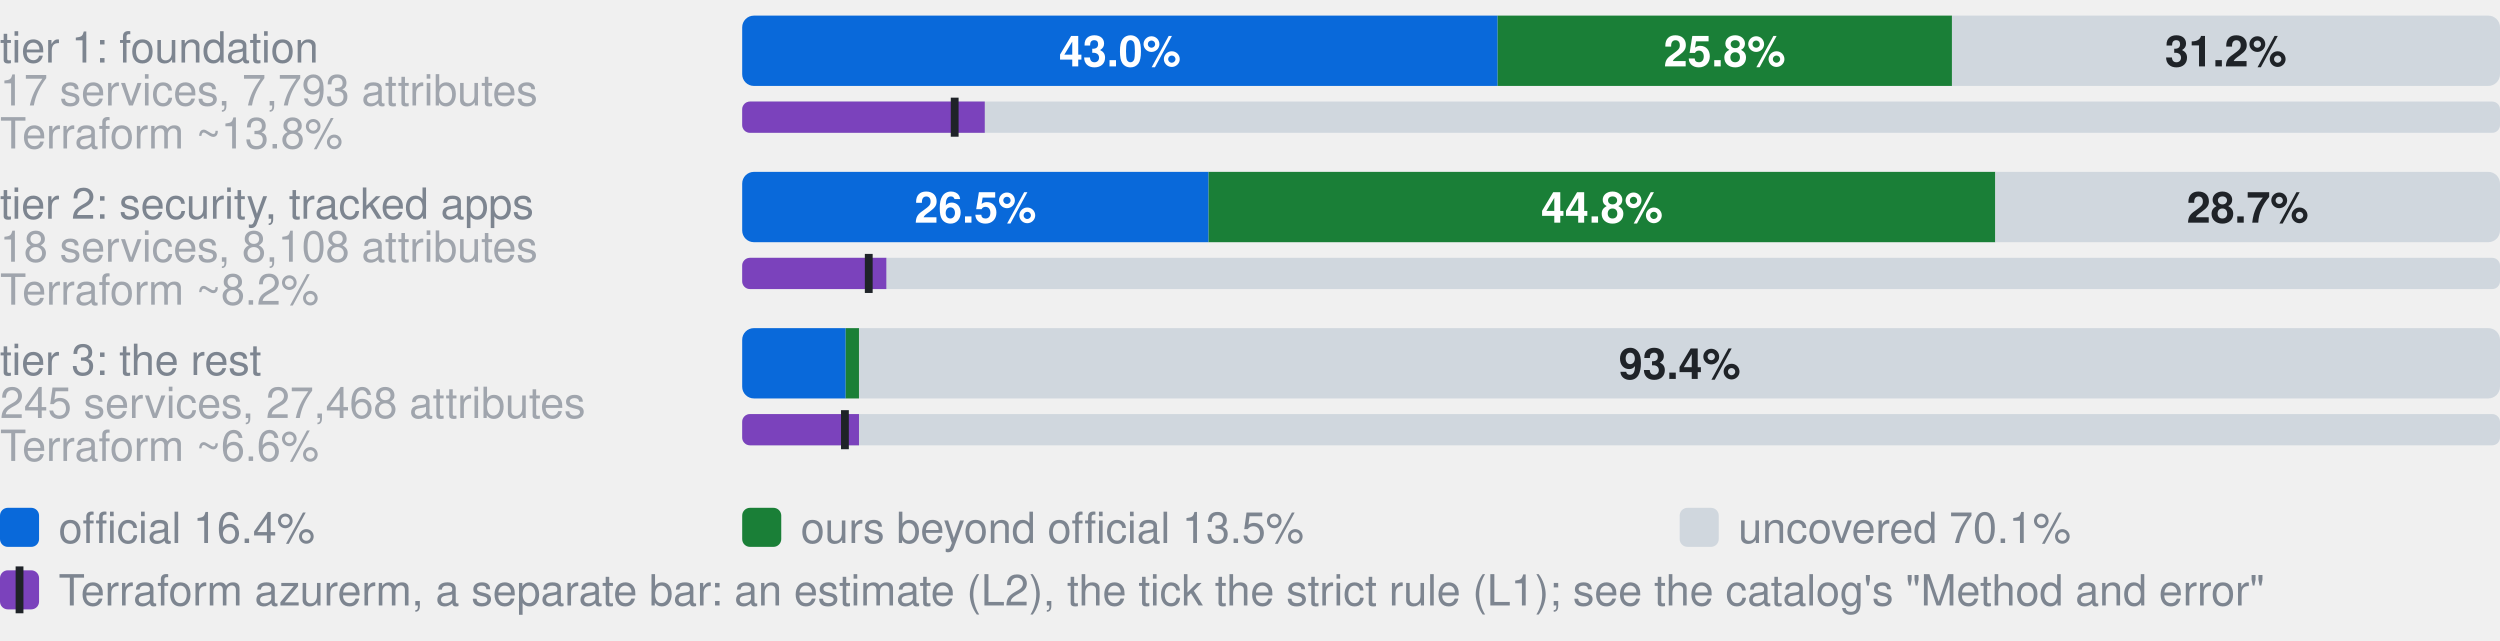
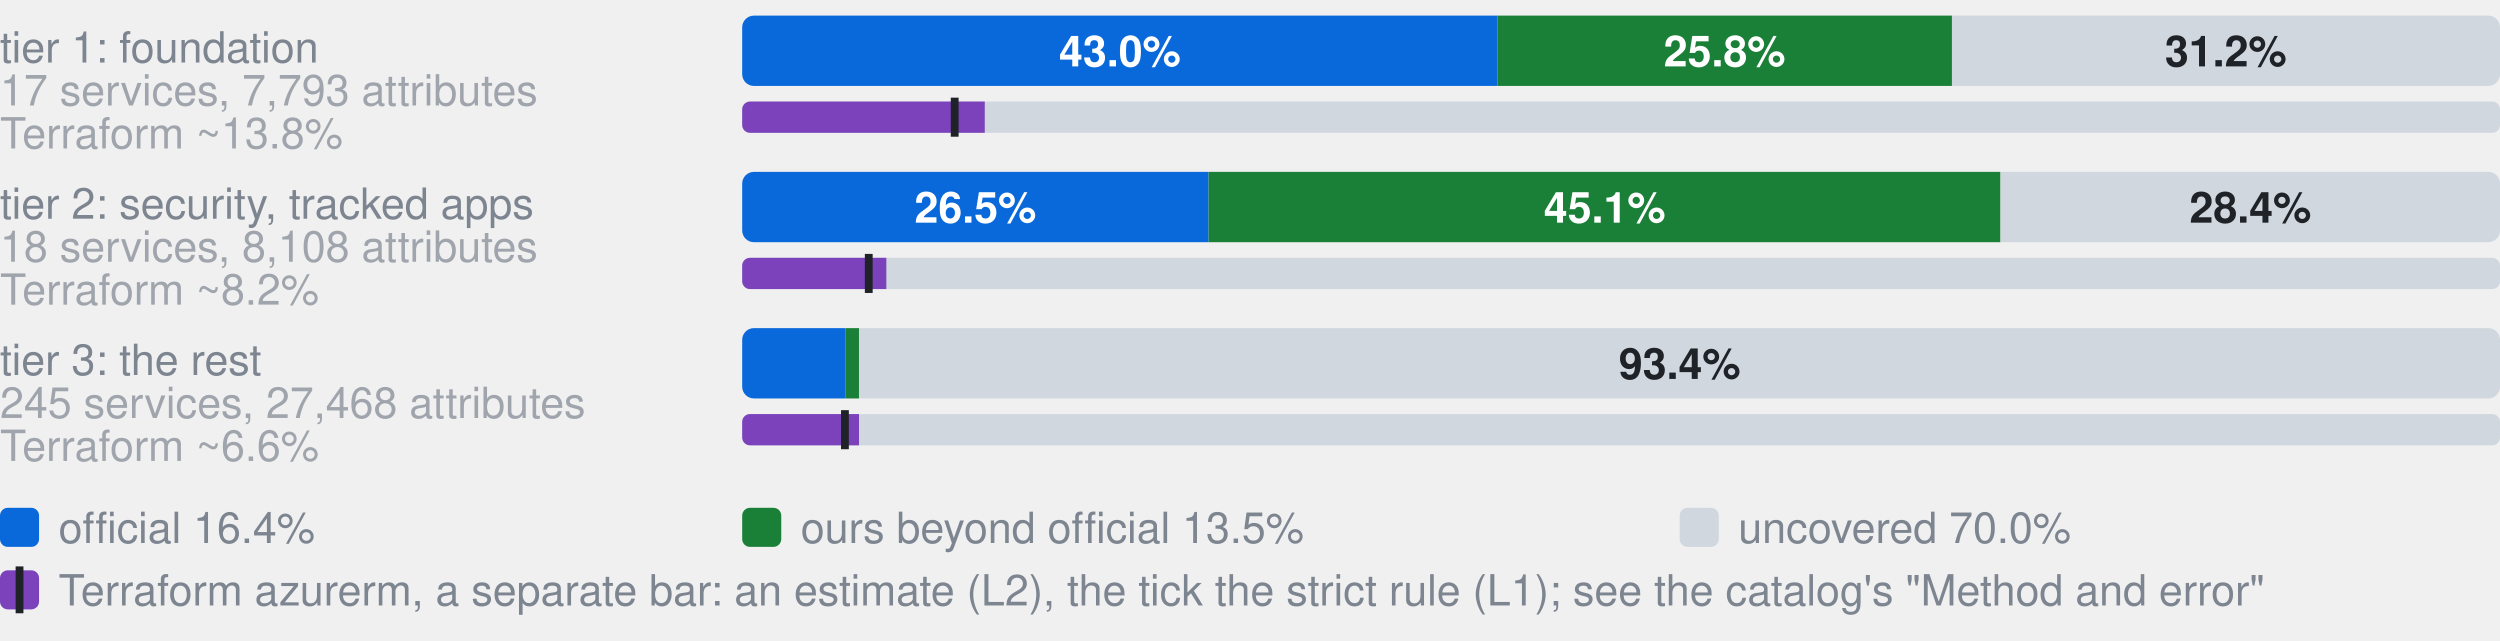
- <svg xmlns="http://www.w3.org/2000/svg" width="640" height="164" viewBox="0 0 640 164" role="img" aria-label="Coverage by tier. tier 1: foundation, 17 services, 7,793 attributes: 43.0% official, 25.8% ours beyond official, 31.2% uncovered, of 7793 attributes; Terraform azurerm, an estimate: 13.8% (L2), 12.1% by the strict rule (L1); tier 2: security, tracked apps, 18 services, 8,108 attributes: 26.5% official, 44.8% ours beyond official, 28.7% uncovered, of 8108 attributes; Terraform azurerm, an estimate: 8.2% (L2), 7.2% by the strict rule (L1); tier 3: the rest, 245 services, 27,468 attributes: 5.9% official, 0.8% ours beyond official, 93.4% uncovered, of 27468 attributes; Terraform azurerm, an estimate: 6.6% (L2), 5.9% by the strict rule (L1)">
+ <svg xmlns="http://www.w3.org/2000/svg" width="640" height="164" viewBox="0 0 640 164" role="img" aria-label="Coverage by tier. tier 1: foundation, 17 services, 7,793 attributes: 43.0% official, 25.8% ours beyond official, 31.2% uncovered, of 7793 attributes; Terraform azurerm, an estimate: 13.8% (L2), 12.1% by the strict rule (L1); tier 2: security, tracked apps, 18 services, 8,108 attributes: 26.5% official, 45.1% ours beyond official, 28.4% uncovered, of 8108 attributes; Terraform azurerm, an estimate: 8.2% (L2), 7.2% by the strict rule (L1); tier 3: the rest, 245 services, 27,468 attributes: 5.9% official, 0.8% ours beyond official, 93.4% uncovered, of 27468 attributes; Terraform azurerm, an estimate: 6.6% (L2), 5.9% by the strict rule (L1)">
  <style>text{font-family:-apple-system,BlinkMacSystemFont,"Segoe UI",Helvetica,Arial,sans-serif}.s{font-size:11px;font-weight:600}.t{font-size:11px;fill:#7d8590}.h{font-size:12px;font-weight:600;fill:#7d8590}</style>
  <text x="0" y="16.0" class="t">tier 1: foundation</text>
  <text x="0" y="27.0" class="t" opacity="0.7">17 services, 7,793 attributes</text>
  <clipPath id="g0">
    <rect x="190.0" y="4.0" width="450.0" height="18.0" rx="3" />
  </clipPath>
  <g clip-path="url(#g0)">
    <rect x="190.0" y="4.0" width="193.4" height="18.0" fill="#0969da" />
    <rect x="383.4" y="4.0" width="116.3" height="18.0" fill="#1a7f37" />
    <rect x="499.7" y="4.0" width="140.3" height="18.0" fill="#d0d7de" />
  </g>
  <text x="286.7" y="17.0" text-anchor="middle" fill="#fff" class="s">43.0%</text>
  <text x="441.5" y="17.0" text-anchor="middle" fill="#fff" class="s">25.8%</text>
  <text x="569.8" y="17.0" text-anchor="middle" fill="#1f2328" class="s">31.2%</text>
  <text x="0" y="38.0" class="t" opacity="0.7">Terraform ~13.8%</text>
  <clipPath id="t0">
    <rect x="190.0" y="26.0" width="450.0" height="8.0" rx="2" />
  </clipPath>
  <g clip-path="url(#t0)">
    <rect x="190.0" y="26.0" width="450.0" height="8.0" fill="#d0d7de" />
    <rect x="190.0" y="26.0" width="62.1" height="8.0" fill="#7b42bc" />
  </g>
  <rect x="243.4" y="25.0" width="2" height="10.0" fill="#1f2328" />
  <text x="0" y="56.0" class="t">tier 2: security, tracked apps</text>
  <text x="0" y="67.0" class="t" opacity="0.7">18 services, 8,108 attributes</text>
  <clipPath id="g1">
    <rect x="190.0" y="44.0" width="450.0" height="18.0" rx="3" />
  </clipPath>
  <g clip-path="url(#g1)">
    <rect x="190.0" y="44.0" width="119.4" height="18.0" fill="#0969da" />
-     <rect x="309.4" y="44.0" width="201.4" height="18.0" fill="#1a7f37" />
-     <rect x="510.8" y="44.0" width="129.2" height="18.0" fill="#d0d7de" />
+     <rect x="309.4" y="44.0" width="202.7" height="18.0" fill="#1a7f37" />
+     <rect x="512.2" y="44.0" width="127.8" height="18.0" fill="#d0d7de" />
  </g>
  <text x="249.7" y="57.0" text-anchor="middle" fill="#fff" class="s">26.5%</text>
-   <text x="410.1" y="57.0" text-anchor="middle" fill="#fff" class="s">44.8%</text>
-   <text x="575.4" y="57.0" text-anchor="middle" fill="#1f2328" class="s">28.7%</text>
+   <text x="410.8" y="57.0" text-anchor="middle" fill="#fff" class="s">45.1%</text>
+   <text x="576.1" y="57.0" text-anchor="middle" fill="#1f2328" class="s">28.4%</text>
  <text x="0" y="78.0" class="t" opacity="0.7">Terraform ~8.2%</text>
  <clipPath id="t1">
    <rect x="190.0" y="66.0" width="450.0" height="8.0" rx="2" />
  </clipPath>
  <g clip-path="url(#t1)">
    <rect x="190.0" y="66.0" width="450.0" height="8.0" fill="#d0d7de" />
    <rect x="190.0" y="66.0" width="36.9" height="8.0" fill="#7b42bc" />
  </g>
  <rect x="221.4" y="65.0" width="2" height="10.0" fill="#1f2328" />
  <text x="0" y="96.0" class="t">tier 3: the rest</text>
  <text x="0" y="107.0" class="t" opacity="0.7">245 services, 27,468 attributes</text>
  <clipPath id="g2">
    <rect x="190.0" y="84.0" width="450.0" height="18.0" rx="3" />
  </clipPath>
  <g clip-path="url(#g2)">
    <rect x="190.0" y="84.0" width="26.5" height="18.0" fill="#0969da" />
    <rect x="216.5" y="84.0" width="3.4" height="18.0" fill="#1a7f37" />
    <rect x="219.9" y="84.0" width="420.1" height="18.0" fill="#d0d7de" />
  </g>
  <text x="430.0" y="97.0" text-anchor="middle" fill="#1f2328" class="s">93.4%</text>
  <text x="0" y="118.0" class="t" opacity="0.7">Terraform ~6.6%</text>
  <clipPath id="t2">
    <rect x="190.0" y="106.0" width="450.0" height="8.0" rx="2" />
  </clipPath>
  <g clip-path="url(#t2)">
    <rect x="190.0" y="106.0" width="450.0" height="8.0" fill="#d0d7de" />
    <rect x="190.0" y="106.0" width="29.9" height="8.0" fill="#7b42bc" />
  </g>
  <rect x="215.3" y="105.0" width="2" height="10.0" fill="#1f2328" />
  <rect x="0" y="130" width="10" height="10" rx="2" fill="#0969da" />
  <text x="15" y="139" class="t">official 16.4%</text>
  <rect x="190" y="130" width="10" height="10" rx="2" fill="#1a7f37" />
  <text x="205" y="139" class="t">ours beyond official 13.5%</text>
  <rect x="430" y="130" width="10" height="10" rx="2" fill="#d0d7de" />
-   <text x="445" y="139" class="t">uncovered 70.1%</text>
+   <text x="445" y="139" class="t">uncovered 70.0%</text>
  <rect x="0" y="146" width="10" height="10" rx="2" fill="#7b42bc" />
  <rect x="4" y="145" width="2" height="12" fill="#1f2328" />
  <text x="15" y="155" class="t">Terraform azurerm, a separate bar: an estimate (L2), the tick the strict rule (L1); see the catalog's "Method and error"</text>
</svg>
